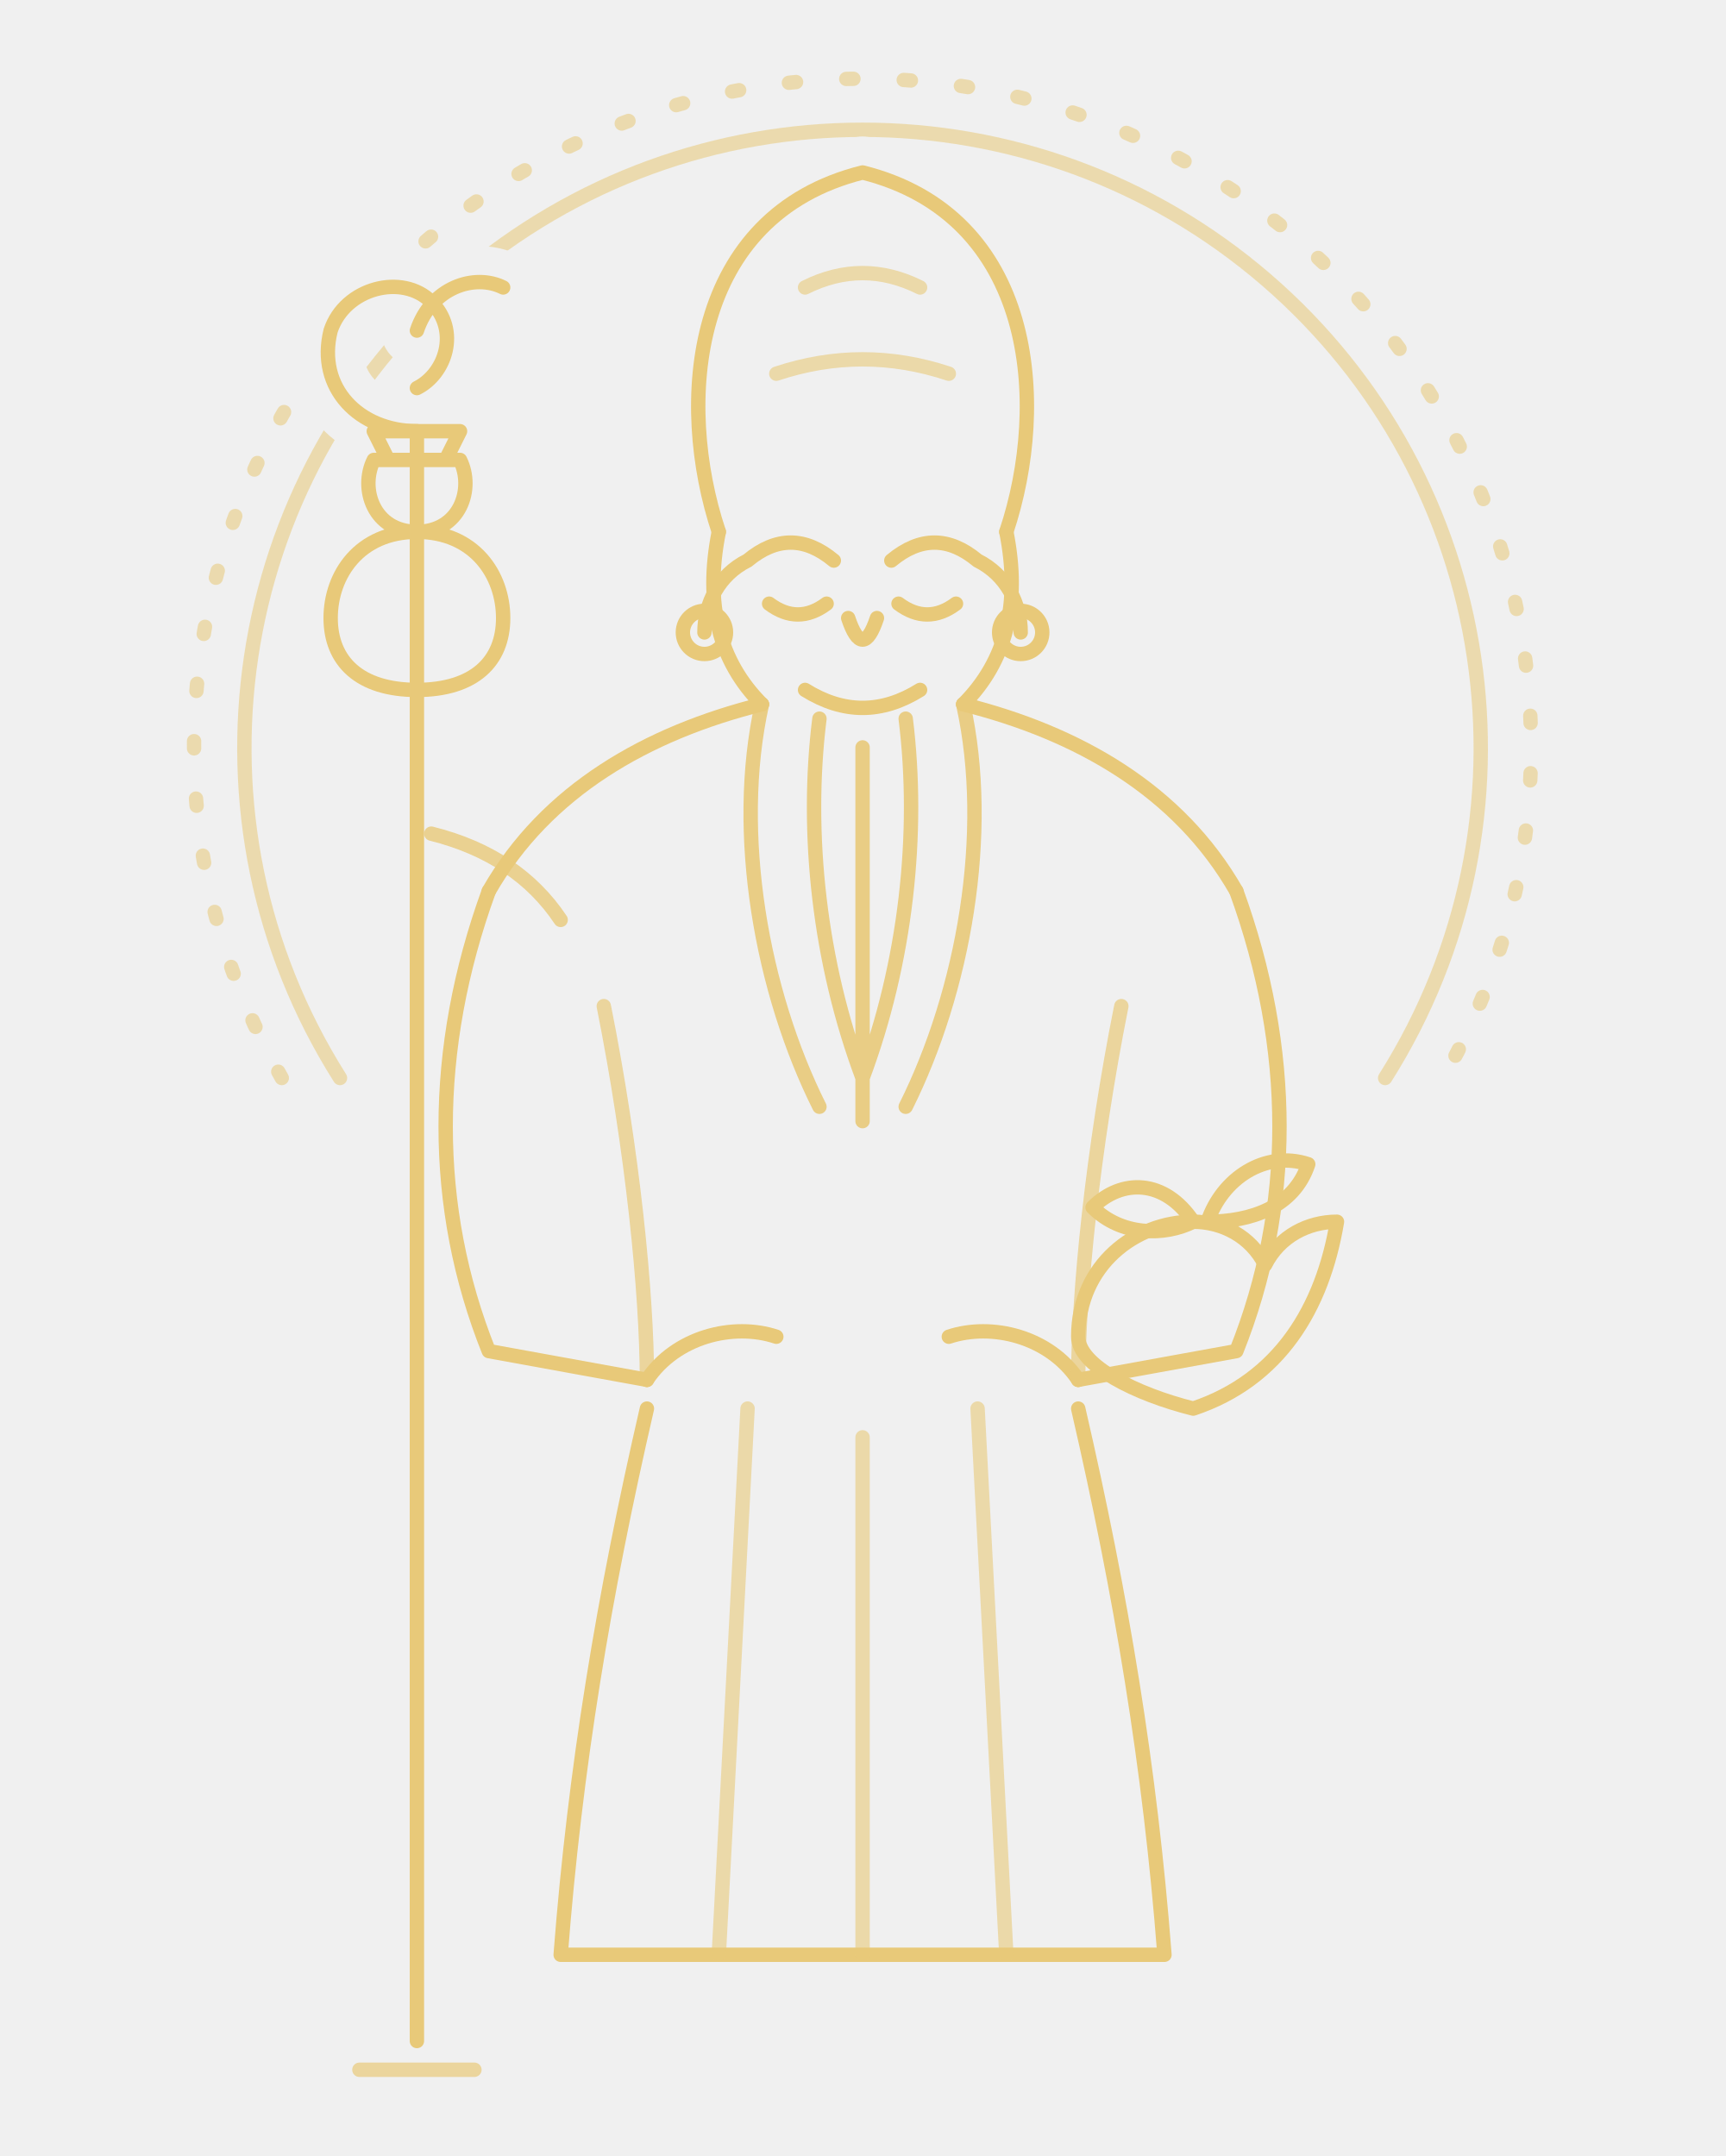
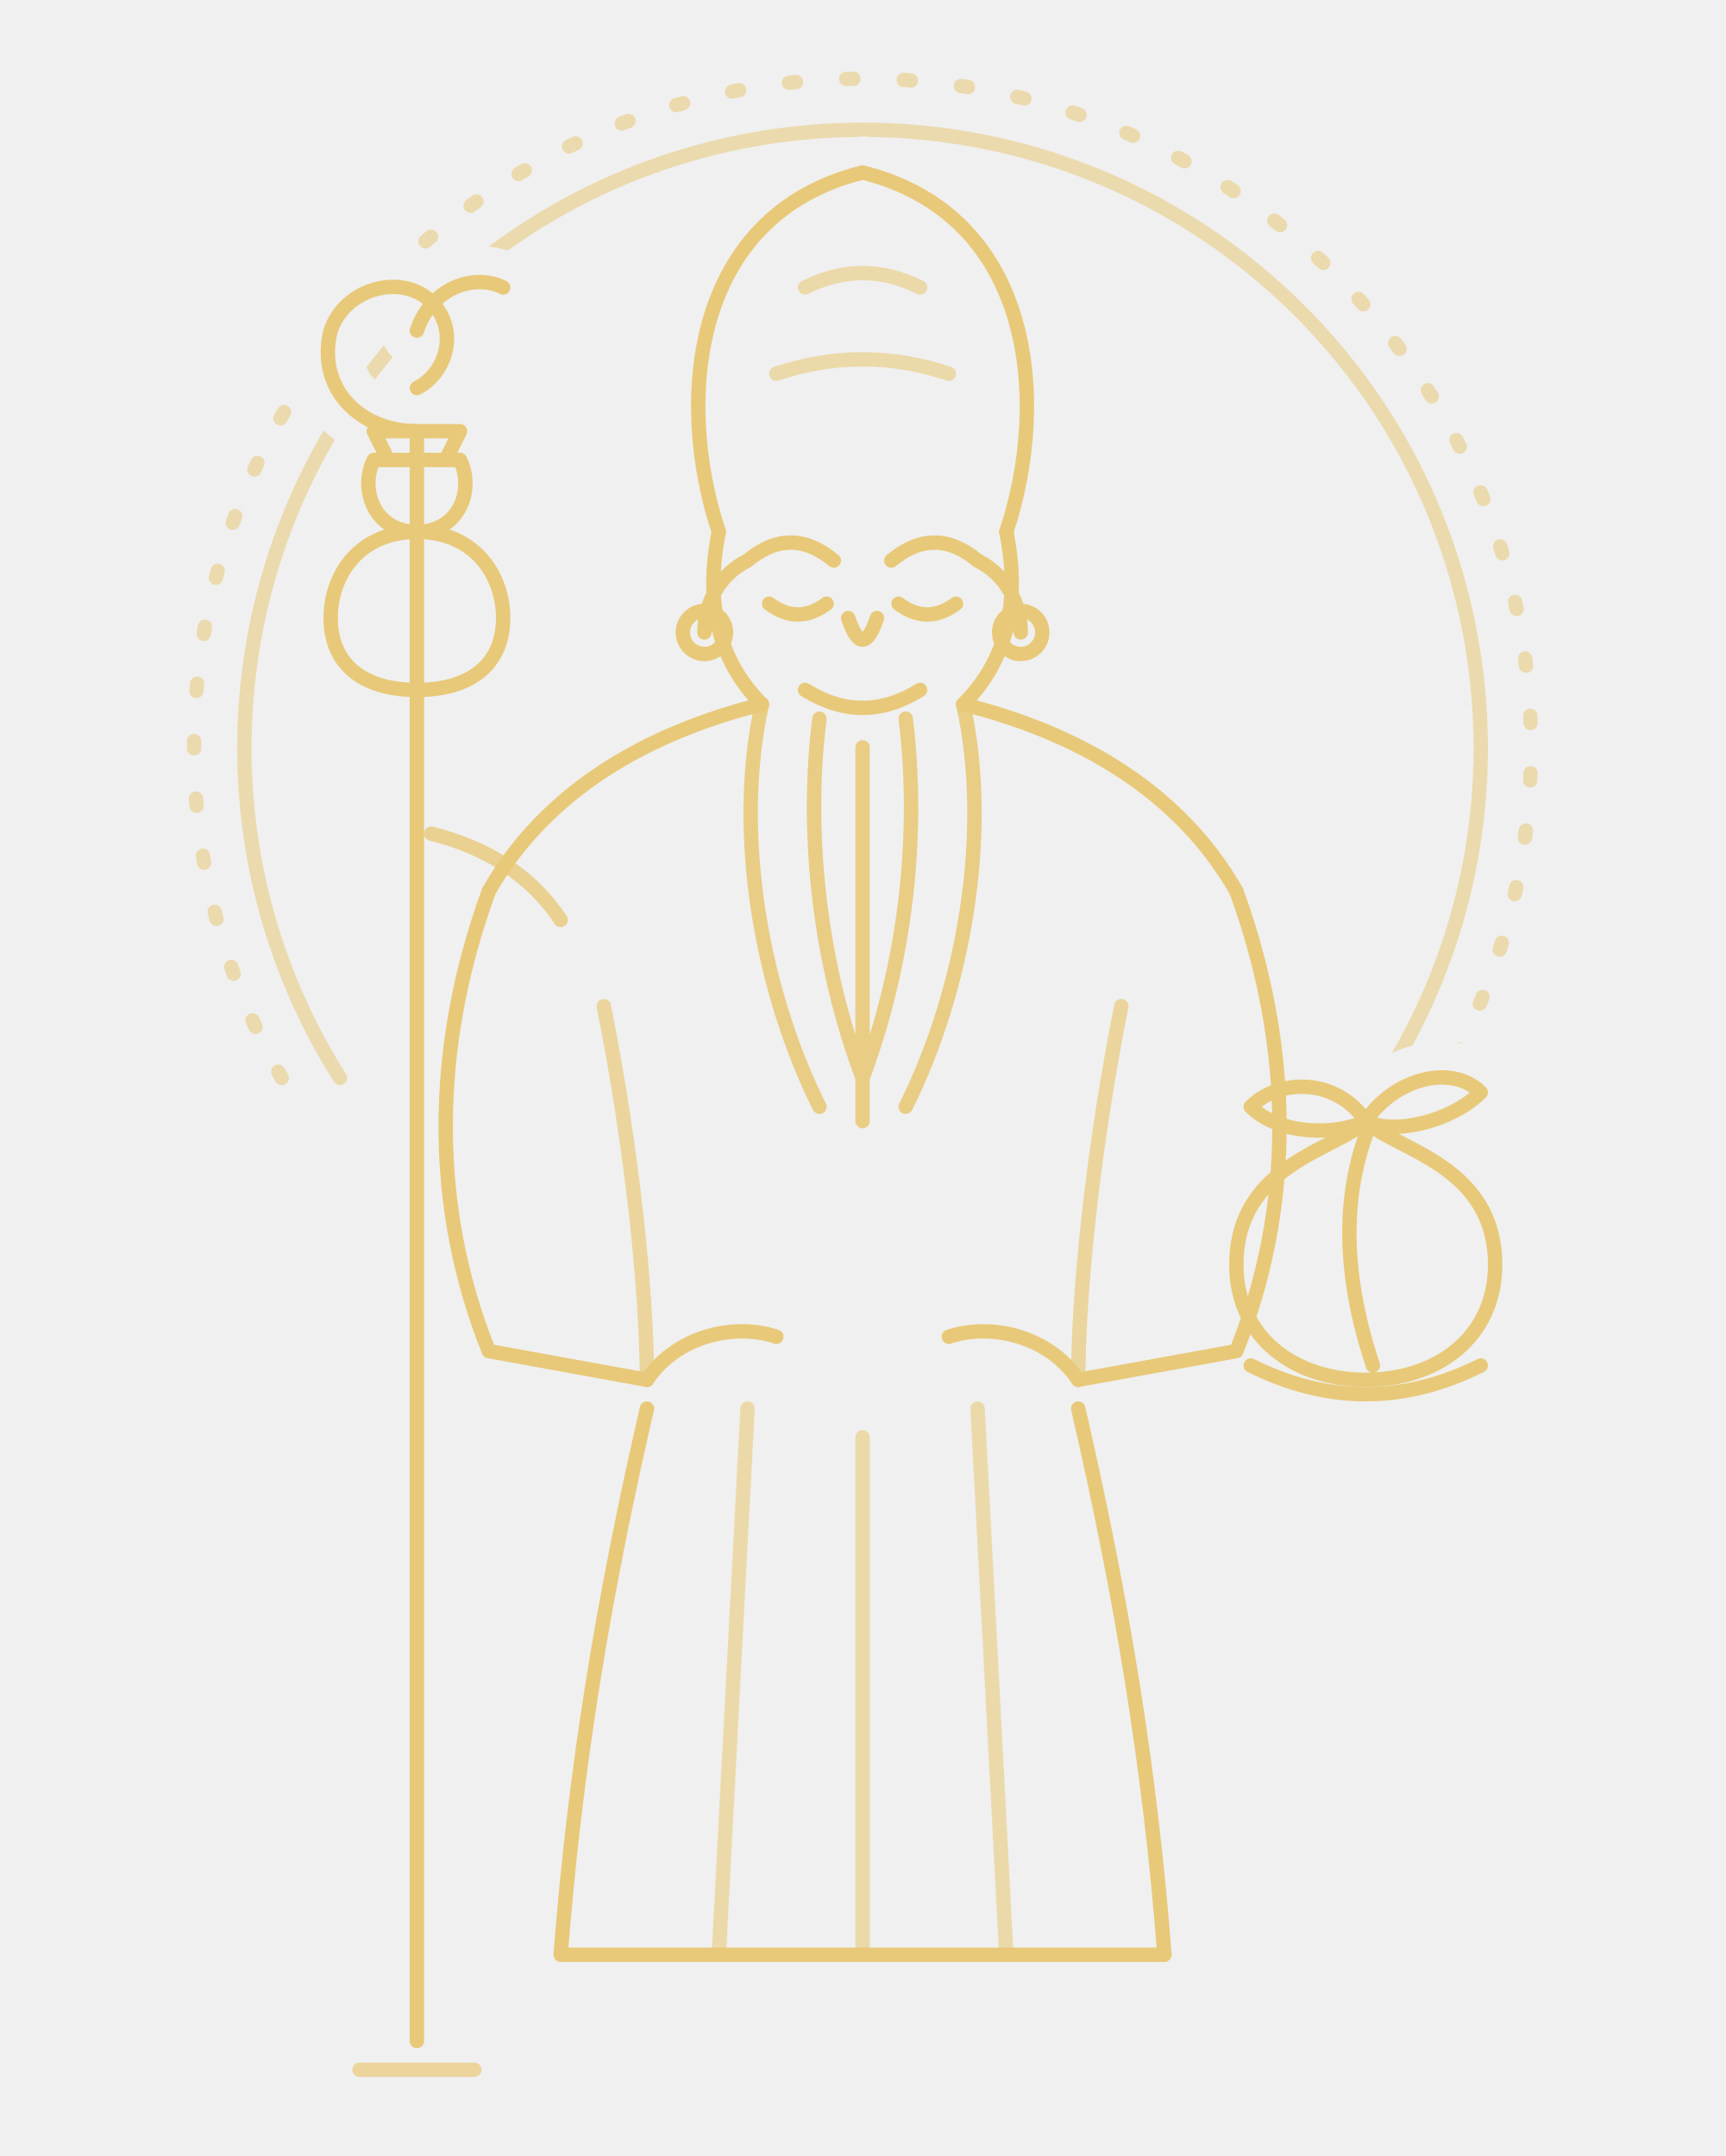
<svg xmlns="http://www.w3.org/2000/svg" xmlns:xlink="http://www.w3.org/1999/xlink" viewBox="0 0 240 300" fill="none" stroke="#E8C979" stroke-width="2" stroke-linecap="round" stroke-linejoin="round" role="img" aria-label="Shou Xing">
  <mask id="k">
    <rect width="240" height="300" fill="#fff" />
    <use xlink:href="#f" stroke="#000" stroke-width="10" />
  </mask>
  <g mask="url(#k)" opacity=".55">
    <path d="M47.3 150A86 86 0 1 1 192.7 150" />
    <path d="M39.2 150A93 93 0 1 1 200.8 150" stroke-dasharray="1 7" />
  </g>
  <g id="f">
    <path d="M100 74c-6-18-4-44 20-50 24 6 26 32 20 50" />
    <path d="M112 40q8-4 16 0M108 52q12-4 24 0" opacity=".6" />
    <path d="M100 74c-2 10 0 18 6 24M140 74c2 10 0 18-6 24" />
    <path d="M104 78q6-5 12 0M124 78q6-5 12 0M104 78c-4 2-6 6-6 10M136 78c4 2 6 6 6 10" />
    <path d="M107 84q4 3 8 0M125 84q4 3 8 0" />
    <path d="M118 86q2 6 4 0M112 96q8 5 16 0" />
    <circle cx="98" cy="88" r="3" />
    <circle cx="142" cy="88" r="3" />
    <path d="M106 98c-4 18 0 40 8 56M134 98c4 18 0 40-8 56M114 100c-2 16 0 34 6 50M126 100c2 16 0 34-6 50M120 104v52" opacity=".9" />
    <path d="M106 98c-16 4-30 12-38 26M134 98c16 4 30 12 38 26" />
    <path d="M68 124c-8 22-8 44 0 64l22 4M172 124c8 22 8 44 0 64l-22 4" />
    <path d="M90 192c4-6 12-8 18-6M150 192c-4-6-12-8-18-6" />
    <path d="M84 140c4 20 6 40 6 52M156 140c-4 20-6 40-6 52" opacity=".7" />
    <path d="M90 196c-6 26-10 50-12 76M150 196c6 26 10 50 12 76M78 272h84" />
    <path d="M104 196l-4 76M136 196l4 76M120 200v72" opacity=".6" />
-     <path d="M150 186c0-10 8-16 16-16 4 0 8 2 10 6 2-4 6-6 10-6-2 12-8 22-20 26-8-2-16-6-16-10z" />
-     <path d="M168 170c2-6 8-10 14-8-2 6-8 8-14 8zM166 170c-4-6-10-6-14-2 4 4 10 4 14 2z" />
+     <g transform="translate(22 -10)">
+       <path d="M168 166c4 4 18 6 18 20 0 10-8 16-18 16s-18-6-18-16c0-14 14-16 18-20zM168 168q-5 14 1 32" />
+       <path d="M168 166c-4-6-12-6-16-2 4 4 12 4 16 2zM168 166c4-6 12-8 16-4-4 4-12 6-16 4z" />
+       <path d="M152 200q16 8 32 0" />
+     </g>
    <path d="M58 284V60M58 60c-8 0-14-6-12-14 2-6 10-8 14-4 4 4 2 10-2 12M58 46c2-6 8-8 12-6" />
    <path d="M58 74c-8 0-12 6-12 12s4 10 12 10 12-4 12-10-4-12-12-12zM58 74c-6 0-8-6-6-10h12c2 4 0 10-6 10zM54 64l-2-4h12l-2 4" />
    <path d="M60 116c8 2 14 6 18 12" opacity=".8" />
    <path d="M50 288h16" opacity=".7" />
  </g>
</svg>
